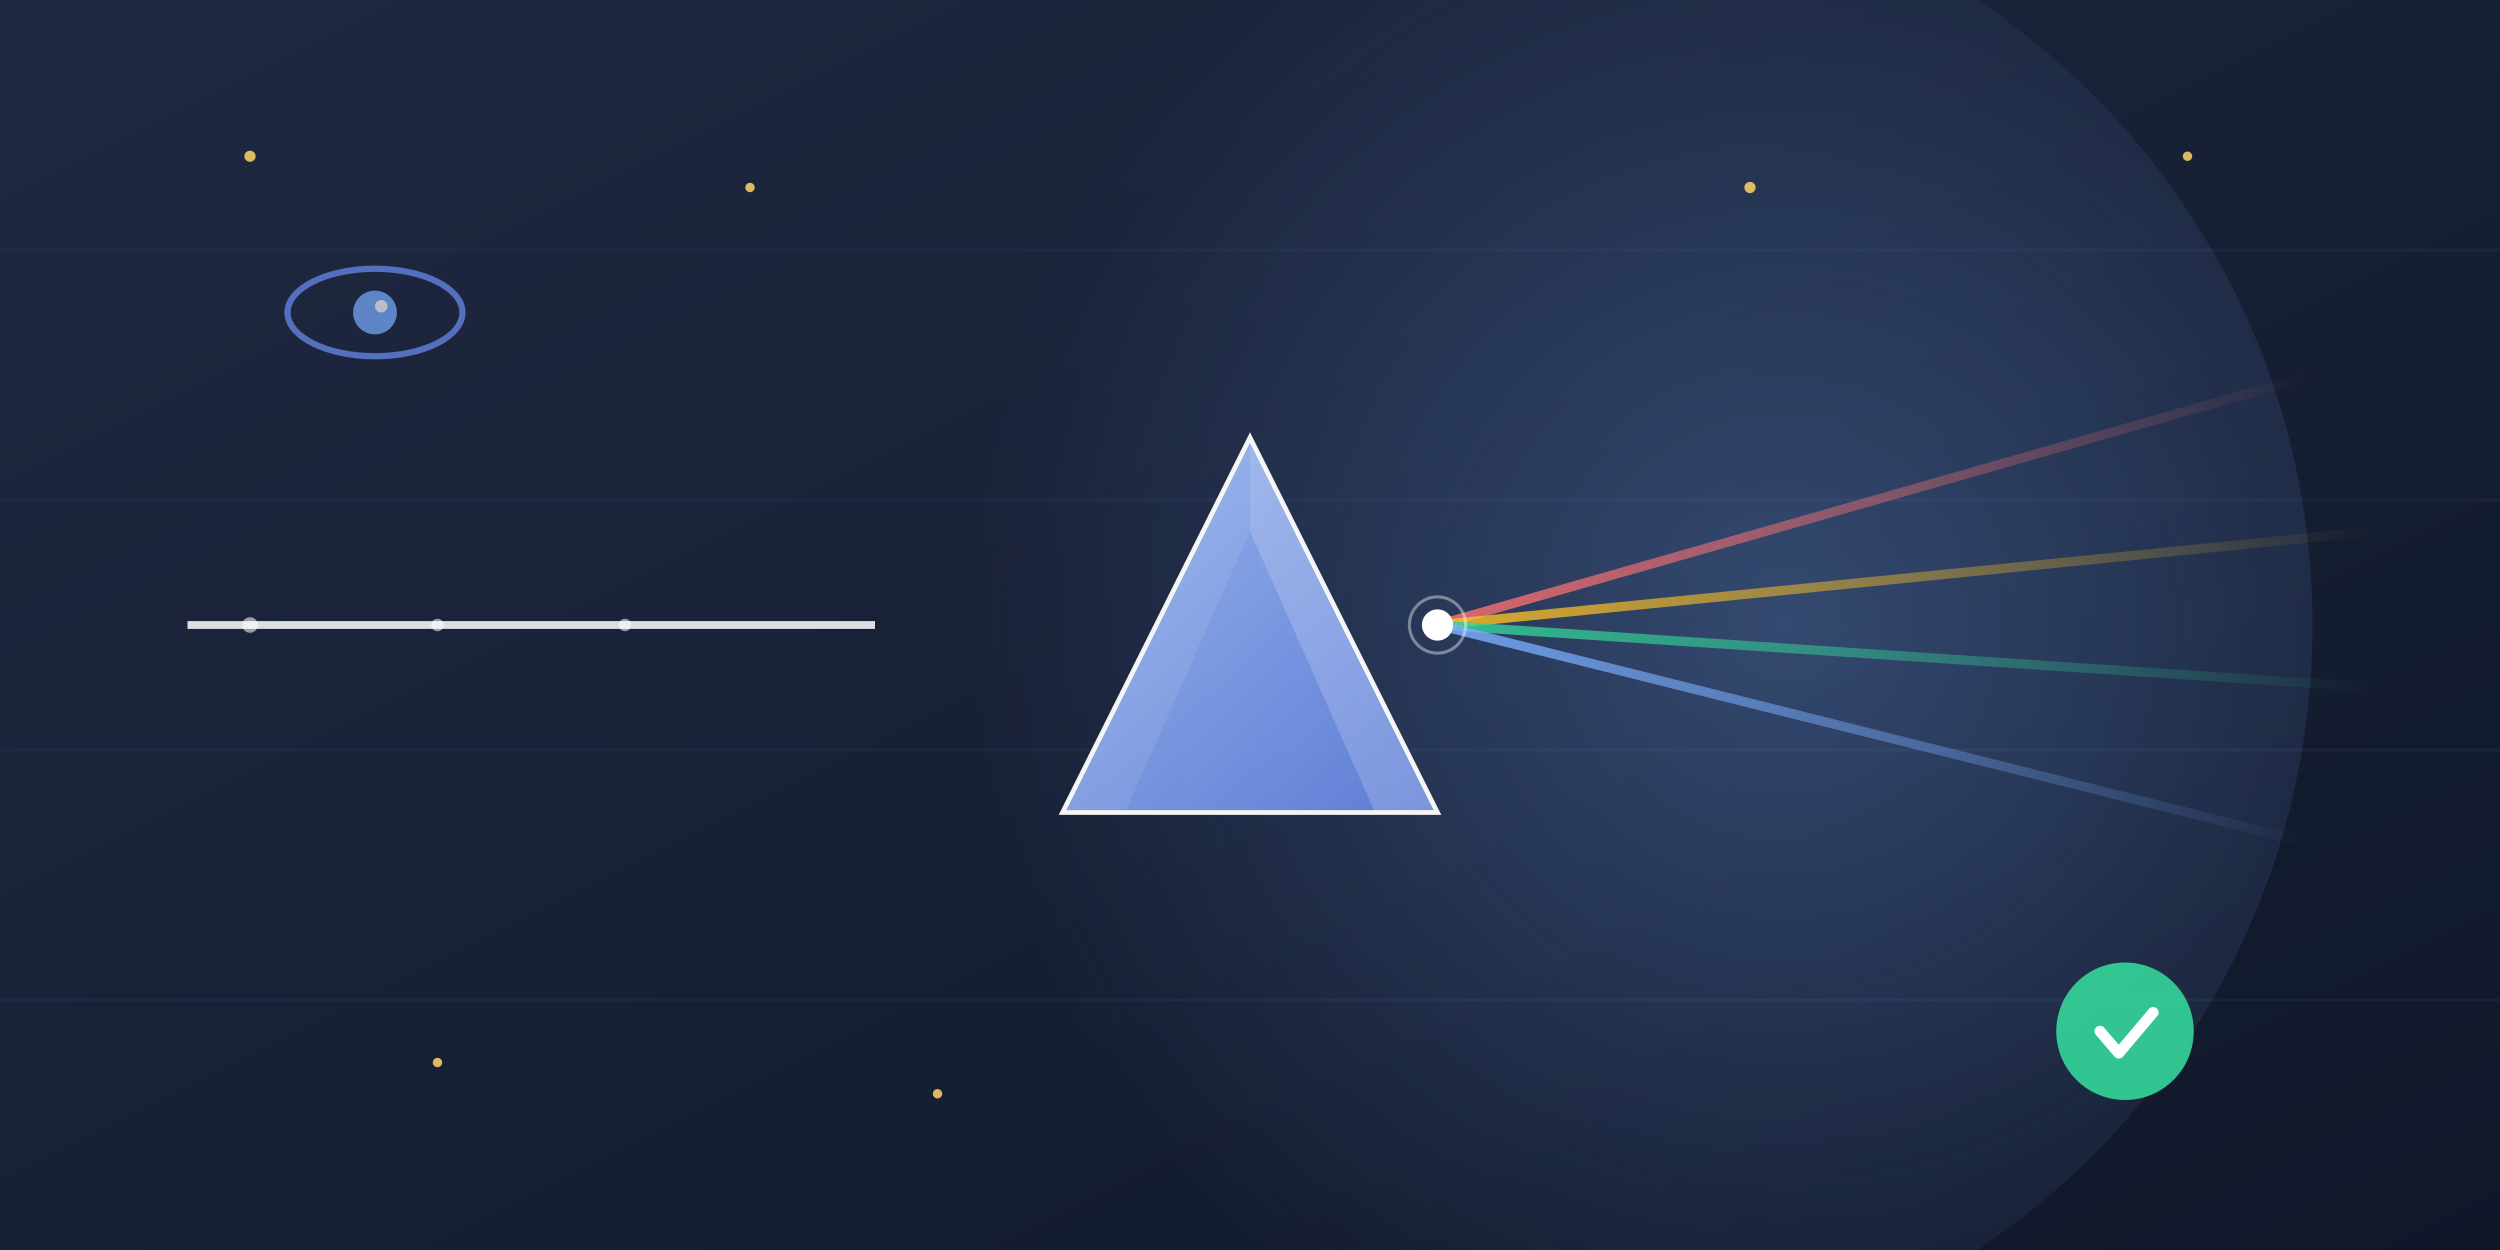
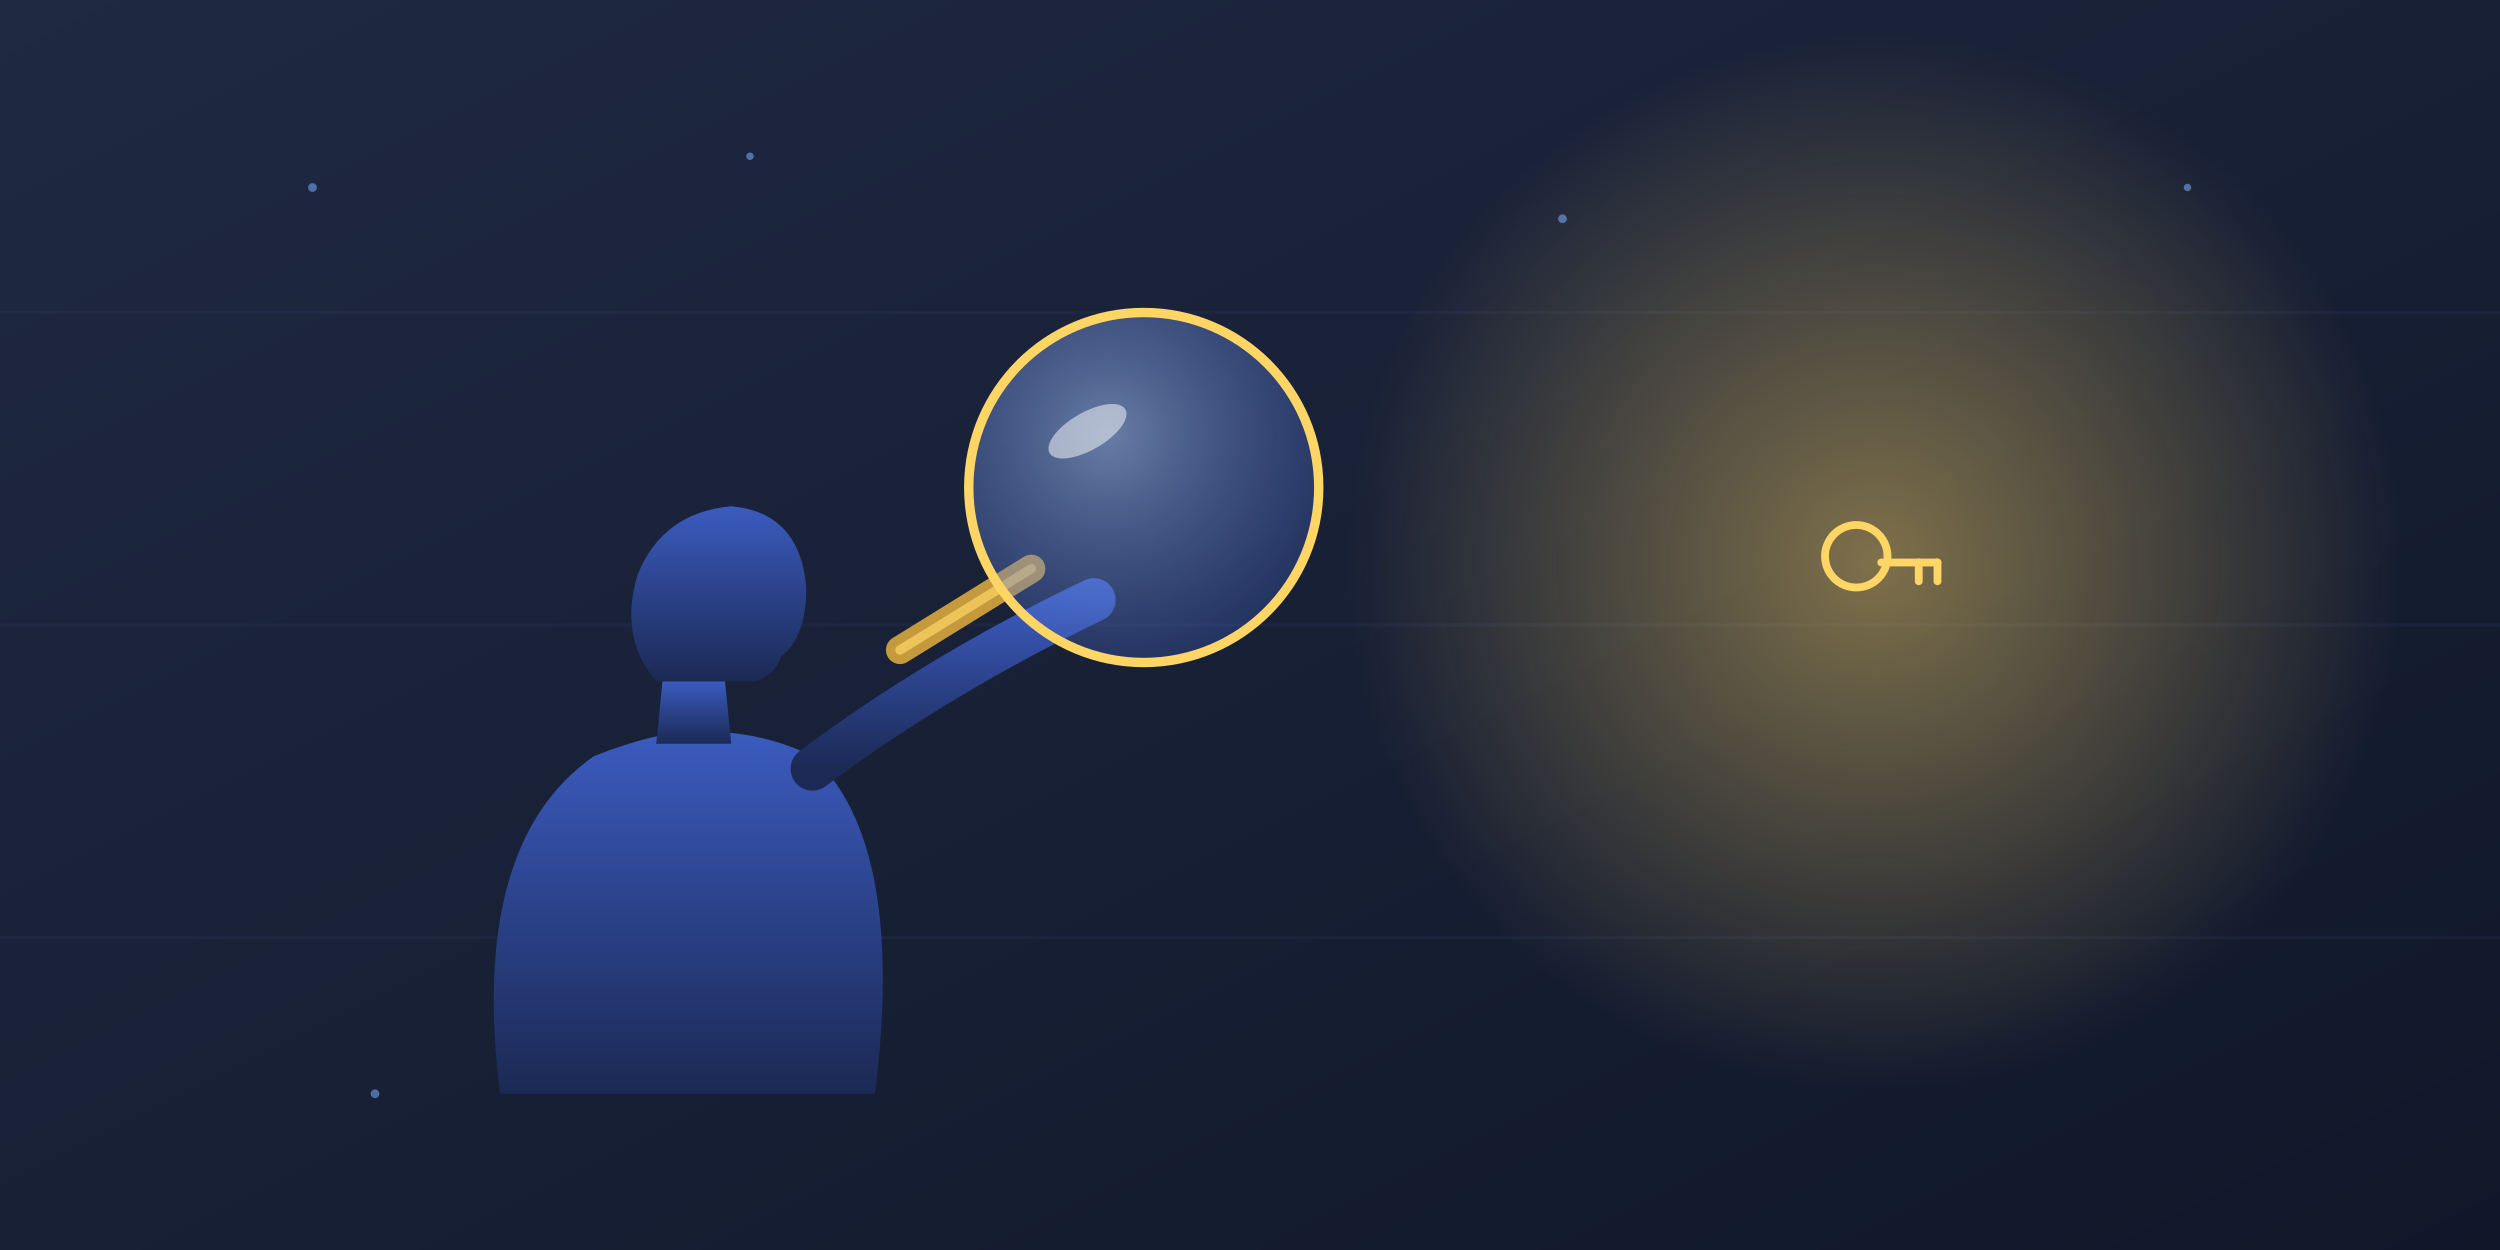
<svg xmlns="http://www.w3.org/2000/svg" viewBox="0 0 800 400" preserveAspectRatio="xMidYMid slice">
  <defs>
    <linearGradient id="bg-c2" x1="0" y1="0" x2="1" y2="1">
      <stop offset="0%" stop-color="#1F2942" />
      <stop offset="100%" stop-color="#101729" />
    </linearGradient>
-     <linearGradient id="prism-c2" x1="0" y1="0" x2="1" y2="1">
-       <stop offset="0%" stop-color="#A8C7FF" stop-opacity="0.95" />
-       <stop offset="100%" stop-color="#6C8EF5" stop-opacity="0.85" />
-     </linearGradient>
-     <radialGradient id="glow-c2" cx="0.65" cy="0.5" r="0.55">
-       <stop offset="0%" stop-color="#7AAEFF" stop-opacity="0.30" />
-       <stop offset="100%" stop-color="#7AAEFF" stop-opacity="0" />
+     <radialGradient id="lensGlow-c2" cx="0.5" cy="0.5" r="0.5">
+       <stop offset="0%" stop-color="#FFD566" stop-opacity="0.45" />
+       <stop offset="100%" stop-color="#FFD566" stop-opacity="0" />
    </radialGradient>
-     <linearGradient id="rayR-c2" x1="0" y1="0" x2="1" y2="0">
-       <stop offset="0%" stop-color="#F87171" stop-opacity="0.85" />
-       <stop offset="100%" stop-color="#F87171" stop-opacity="0" />
-     </linearGradient>
-     <linearGradient id="rayY-c2" x1="0" y1="0" x2="1" y2="0">
-       <stop offset="0%" stop-color="#FBBF24" stop-opacity="0.85" />
-       <stop offset="100%" stop-color="#FBBF24" stop-opacity="0" />
-     </linearGradient>
-     <linearGradient id="rayG-c2" x1="0" y1="0" x2="1" y2="0">
-       <stop offset="0%" stop-color="#34D399" stop-opacity="0.85" />
-       <stop offset="100%" stop-color="#34D399" stop-opacity="0" />
-     </linearGradient>
-     <linearGradient id="rayB-c2" x1="0" y1="0" x2="1" y2="0">
-       <stop offset="0%" stop-color="#7AAEFF" stop-opacity="0.85" />
-       <stop offset="100%" stop-color="#7AAEFF" stop-opacity="0" />
+     <radialGradient id="lens-c2" cx="0.4" cy="0.35" r="0.7">
+       <stop offset="0%" stop-color="#A8C7FF" stop-opacity="0.55" />
+       <stop offset="100%" stop-color="#3B5BBF" stop-opacity="0.30" />
+     </radialGradient>
+     <linearGradient id="figure-c2" x1="0" y1="0" x2="0" y2="1">
+       <stop offset="0%" stop-color="#3B5BBF" />
+       <stop offset="100%" stop-color="#1B2954" />
    </linearGradient>
  </defs>
  <rect width="800" height="400" fill="url(#bg-c2)" />
-   <g stroke="#2A3656" stroke-width="1" opacity="0.30">
-     <line x1="0" y1="80" x2="800" y2="80" />
-     <line x1="0" y1="160" x2="800" y2="160" />
-     <line x1="0" y1="240" x2="800" y2="240" />
-     <line x1="0" y1="320" x2="800" y2="320" />
+   <g stroke="#2A3656" stroke-width="1" opacity="0.25">
+     <line x1="0" y1="100" x2="800" y2="100" />
+     <line x1="0" y1="200" x2="800" y2="200" />
+     <line x1="0" y1="300" x2="800" y2="300" />
  </g>
-   <circle cx="500" cy="200" r="240" fill="url(#glow-c2)" />
-   <g stroke="#FFFFFF" stroke-width="2.5" opacity="0.85">
-     <line x1="60" y1="200" x2="280" y2="200" />
+   <circle cx="600" cy="180" r="170" fill="url(#lensGlow-c2)" />
+   <g transform="translate(600,180)" stroke="#FFD566" stroke-width="2.5" fill="none" stroke-linecap="round">
+     <circle cx="-6" cy="-2" r="10" />
+     <line x1="2" y1="0" x2="20" y2="0" />
+     <line x1="14" y1="0" x2="14" y2="6" />
+     <line x1="20" y1="0" x2="20" y2="6" />
  </g>
-   <g fill="#FFFFFF" opacity="0.55">
-     <circle cx="80" cy="200" r="2.5" />
-     <circle cx="140" cy="200" r="2" />
-     <circle cx="200" cy="200" r="2" />
+   <g transform="translate(220,220)">
+     <path d="M -60 130 Q -70 50 -30 22 Q -10 14 4 14 Q 24 14 40 22 Q 70 50 60 130 Z" fill="url(#figure-c2)" />
+     <path d="M -10 18 L 14 18 L 12 -2 L -8 -2 Z" fill="url(#figure-c2)" />
+     <path d="M -10 -2 Q -22 -16 -16 -36 Q -8 -56 14 -58 Q 36 -56 38 -32 Q 38 -16 30 -10 Q 28 -4 22 -2 Z" fill="url(#figure-c2)" />
+     <path d="M 40 26 Q 80 -4 130 -28" fill="none" stroke="url(#figure-c2)" stroke-width="14" stroke-linecap="round" />
  </g>
-   <g transform="translate(340,140)">
-     <polygon points="0,120 60,0 120,120" fill="url(#prism-c2)" stroke="#FFFFFF" stroke-width="1.5" opacity="0.95" />
-     <polygon points="60,0 120,120 100,120 60,30" fill="#FFFFFF" opacity="0.18" />
-     <polygon points="60,0 0,120 20,120 60,30" fill="#FFFFFF" opacity="0.08" />
+   <g transform="translate(360,160)">
+     <line x1="-30" y1="22" x2="-72" y2="48" stroke="#C49A3C" stroke-width="9" stroke-linecap="round" />
+     <line x1="-30" y1="22" x2="-72" y2="48" stroke="#FFD566" stroke-width="3" stroke-linecap="round" opacity="0.7" />
+     <circle cx="6" cy="-4" r="56" fill="url(#lens-c2)" stroke="#FFD566" stroke-width="3" />
+     <ellipse cx="-12" cy="-22" rx="14" ry="6" fill="#FFFFFF" opacity="0.5" transform="rotate(-30 -12 -22)" />
  </g>
-   <g stroke-width="3" stroke-linecap="round">
-     <line x1="460" y1="200" x2="740" y2="120" stroke="url(#rayR-c2)" />
-     <line x1="460" y1="200" x2="760" y2="170" stroke="url(#rayY-c2)" />
-     <line x1="460" y1="200" x2="760" y2="220" stroke="url(#rayG-c2)" />
-     <line x1="460" y1="200" x2="740" y2="270" stroke="url(#rayB-c2)" />
-   </g>
-   <circle cx="460" cy="200" r="5" fill="#FFFFFF" />
-   <circle cx="460" cy="200" r="9" fill="none" stroke="#FFFFFF" stroke-width="1" opacity="0.4" />
-   <g transform="translate(120,100)" opacity="0.7">
-     <ellipse cx="0" cy="0" rx="28" ry="14" fill="none" stroke="#6C8EF5" stroke-width="2" />
-     <circle cx="0" cy="0" r="7" fill="#7AAEFF" />
-     <circle cx="2" cy="-2" r="2" fill="#FFFFFF" />
-   </g>
-   <g transform="translate(680,330)">
-     <circle cx="0" cy="0" r="22" fill="#34D399" opacity="0.92" />
-     <polyline points="-8,0 -2,7 9,-6" stroke="#FFFFFF" stroke-width="3.5" fill="none" stroke-linecap="round" stroke-linejoin="round" />
-   </g>
-   <g fill="#FFD566" opacity="0.85">
-     <circle cx="80" cy="50" r="1.8" />
-     <circle cx="240" cy="60" r="1.5" />
-     <circle cx="560" cy="60" r="1.8" />
-     <circle cx="700" cy="50" r="1.5" />
-     <circle cx="140" cy="340" r="1.5" />
-     <circle cx="300" cy="350" r="1.5" />
+   <g fill="#7AAEFF" opacity="0.55">
+     <circle cx="100" cy="60" r="1.4" />
+     <circle cx="240" cy="50" r="1.2" />
+     <circle cx="500" cy="70" r="1.4" />
+     <circle cx="700" cy="60" r="1.2" />
+     <circle cx="120" cy="350" r="1.4" />
  </g>
</svg>
